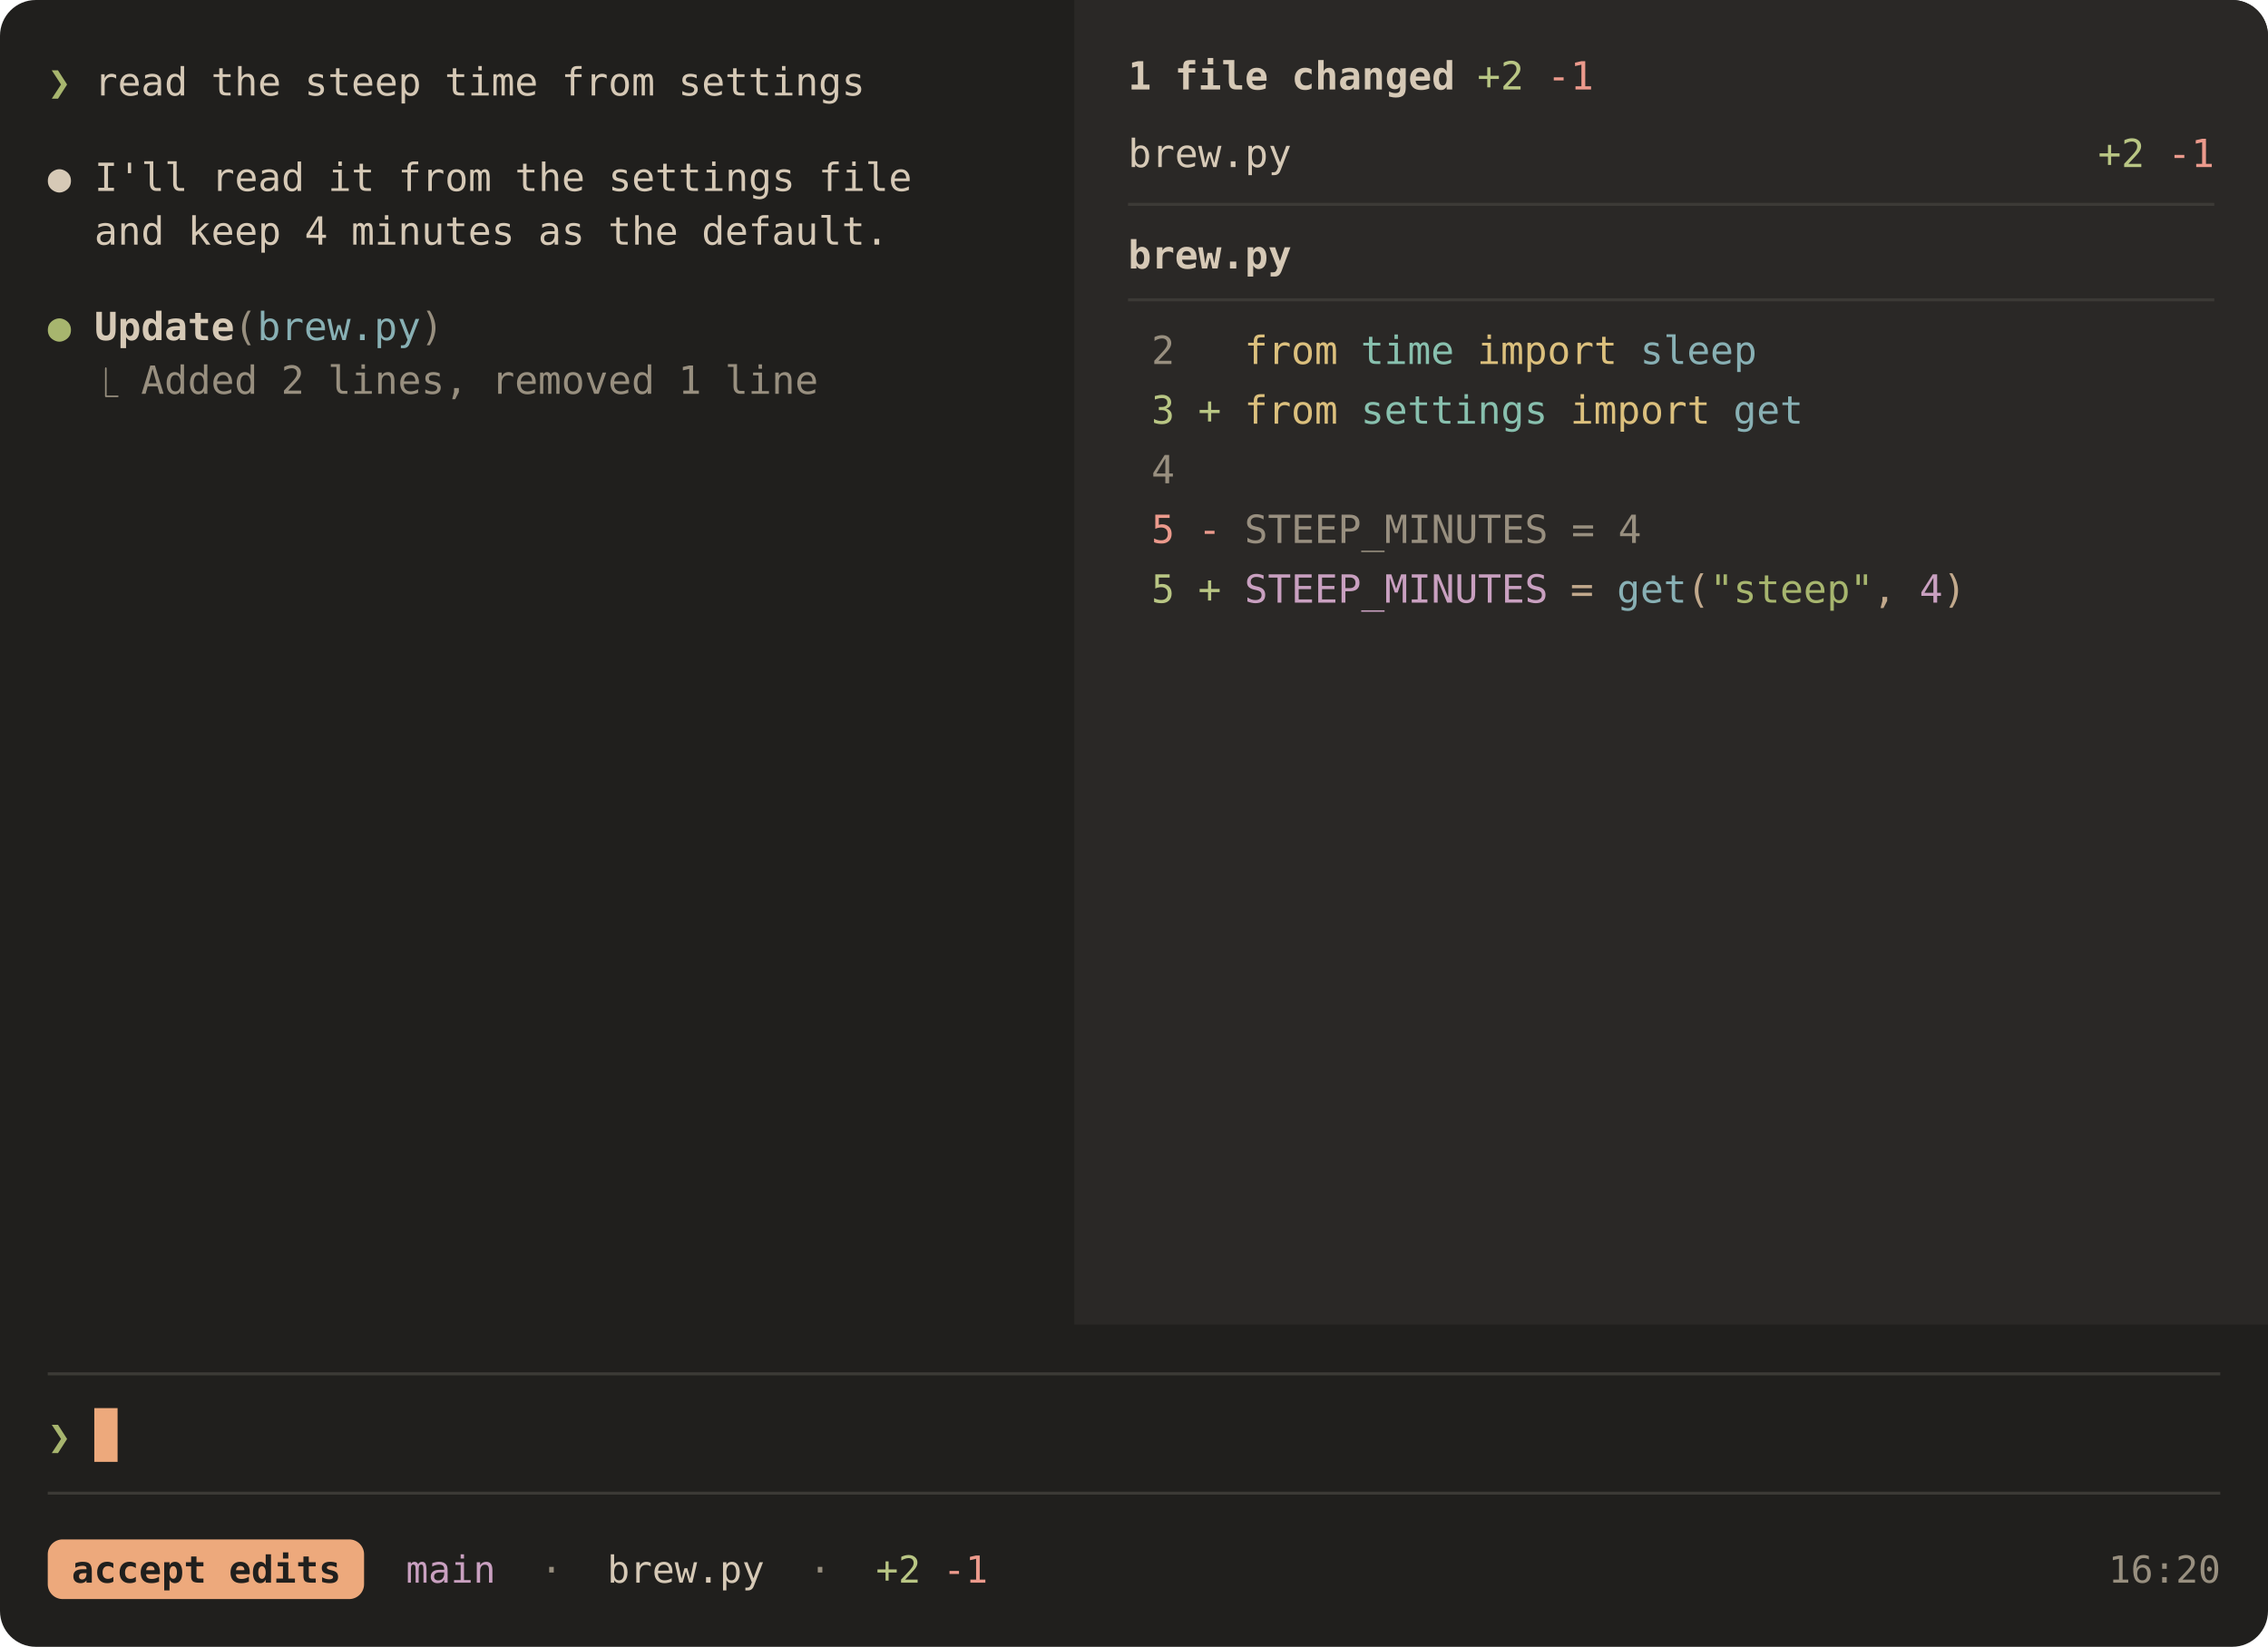
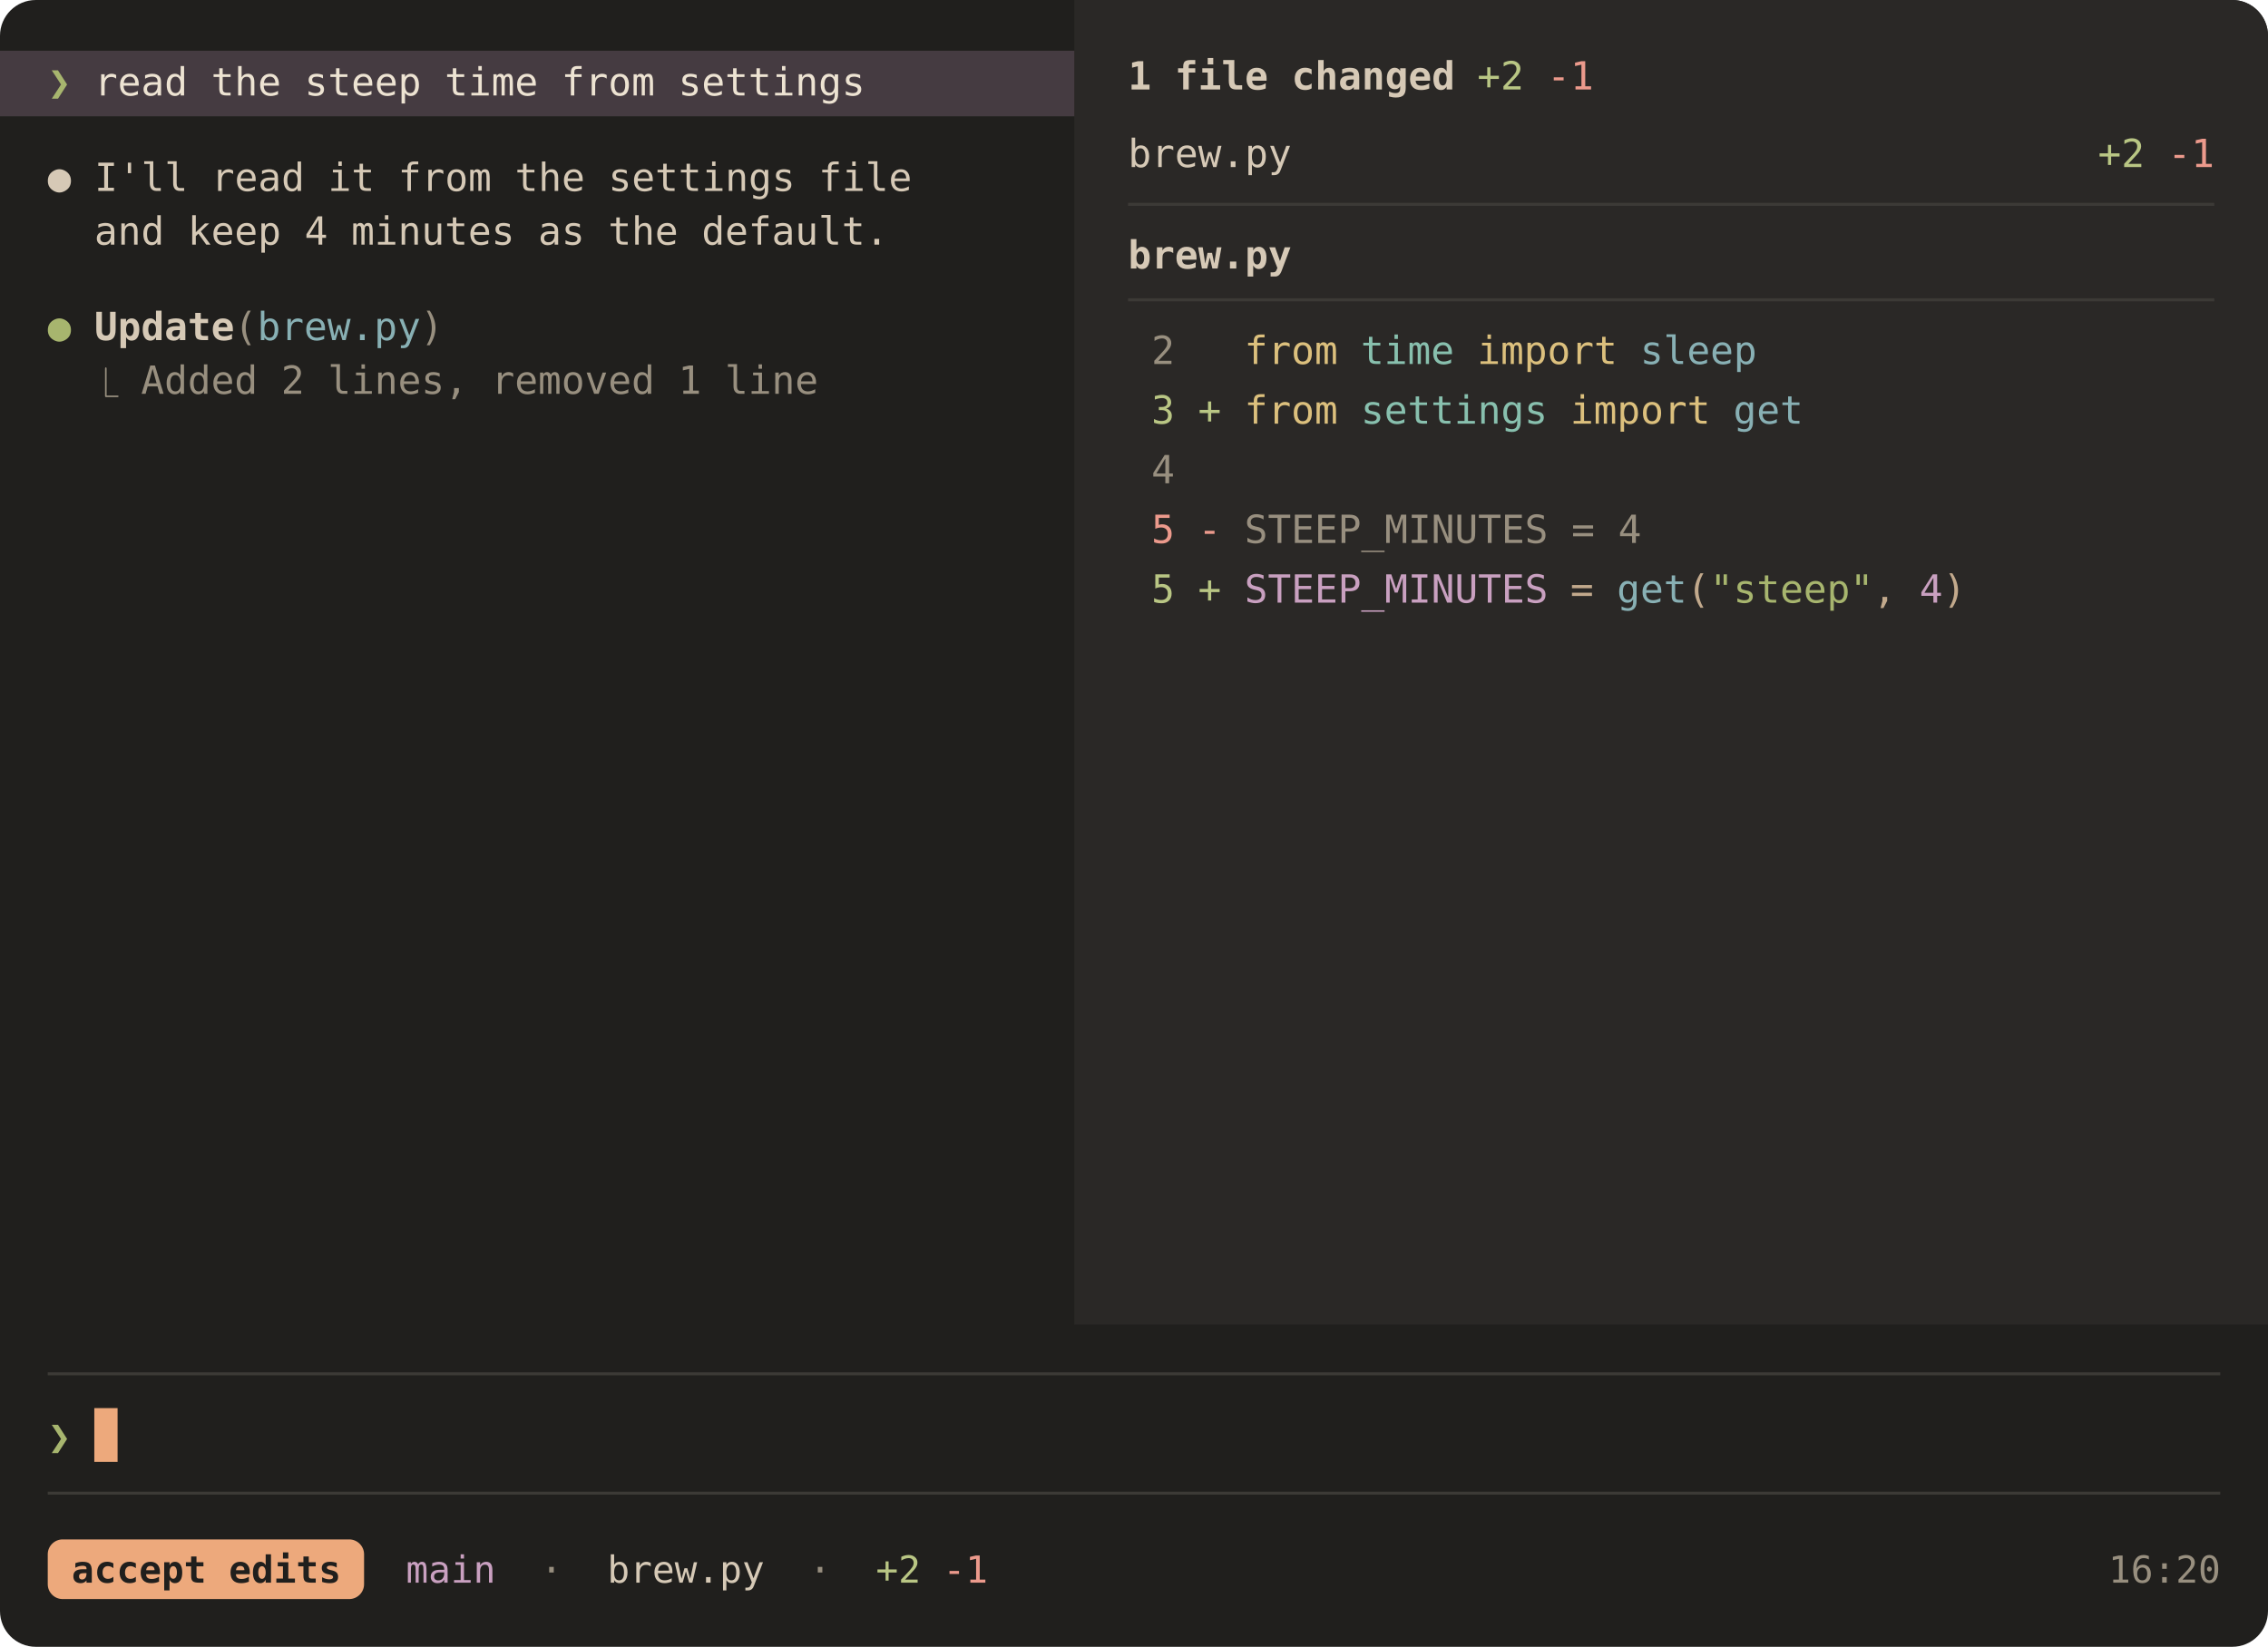
<svg xmlns="http://www.w3.org/2000/svg" width="760.0" height="552.0" viewBox="0 0 760.0 552.0" font-family="ui-monospace, Menlo, Consolas, monospace" font-size="13">
  <clipPath id="card">
    <rect width="760.0" height="552.0" rx="12" />
  </clipPath>
  <g clip-path="url(#card)">
    <rect x="0.0" y="0.0" width="760.0" height="552.0" fill="#201F1D" />
    <rect x="360.0" y="0.0" width="400.0" height="444.0" fill="#2A2826" />
+     <rect x="0.0" y="17.0" width="360.0" height="22.0" fill="#453B41" />
    <text y="32.0" xml:space="preserve">
      <tspan x="16.0" fill="#A7B56E">❯ </tspan>
-       <tspan x="31.6" fill="#D6C9B6">read the steep time from settings</tspan>
+       <tspan x="31.6" fill="#EDE3D2">read the steep time from settings</tspan>
    </text>
    <text y="64.0" xml:space="preserve">
      <tspan x="16.0" fill="#D6C9B6">● I'll read it from the settings file</tspan>
    </text>
    <text y="82.0" xml:space="preserve">
      <tspan x="31.6" fill="#D6C9B6">and keep 4 minutes as the default.</tspan>
    </text>
    <text y="114.0" xml:space="preserve">
      <tspan x="16.0" fill="#A7B56E">● </tspan>
      <tspan x="31.6" fill="#D6C9B6" font-weight="600">Update</tspan>
      <tspan x="78.4" fill="#988F7F">(</tspan>
      <tspan x="86.2" fill="#88B0B4">brew.py</tspan>
      <tspan x="140.8" fill="#988F7F">)</tspan>
    </text>
    <text y="132.0" xml:space="preserve">
      <tspan x="31.6" fill="#988F7F">⎿ Added 2 lines, removed 1 line</tspan>
    </text>
    <rect x="16.0" y="460.0" width="728.0" height="1.0" fill="#3C3A36" />
    <text y="486.0" xml:space="preserve">
      <tspan x="16.0" fill="#A7B56E">❯</tspan>
    </text>
    <rect x="31.6" y="472.0" width="7.8" height="18.0" fill="#EDA97C" />
    <rect x="16.0" y="500.0" width="728.0" height="1.0" fill="#3C3A36" />
    <rect x="16.0" y="516.0" width="106.0" height="20.0" rx="5" fill="#EDA97C" />
    <text y="530.5" font-size="12.5" xml:space="preserve">
      <tspan x="24.0" fill="#201F1D" font-weight="600">accept edits</tspan>
    </text>
    <text y="530.5" font-size="12.5" xml:space="preserve">
      <tspan x="136.0" fill="#C9A0C0">main</tspan>
      <tspan x="166.0" fill="#988F7F">  ·  </tspan>
      <tspan x="203.5" fill="#D6C9B6">brew.py</tspan>
      <tspan x="256.0" fill="#988F7F">  ·  </tspan>
      <tspan x="293.5" fill="#B9C684">+2</tspan>
      <tspan x="308.5" fill="#988F7F"> </tspan>
      <tspan x="316.0" fill="#EC9A8C">-1</tspan>
    </text>
    <text y="530.5" font-size="12.5" xml:space="preserve">
      <tspan x="706.5" fill="#988F7F">16:20</tspan>
    </text>
    <text y="30.0" xml:space="preserve">
      <tspan x="378.0" fill="#D6C9B6" font-weight="600">1 file changed</tspan>
      <tspan x="487.2" fill="#D6C9B6"> </tspan>
      <tspan x="495.0" fill="#B9C684">+2</tspan>
      <tspan x="510.6" fill="#D6C9B6"> </tspan>
      <tspan x="518.4" fill="#EC9A8C">-1</tspan>
    </text>
    <text y="56.0" xml:space="preserve">
      <tspan x="378.0" fill="#D6C9B6">brew.py</tspan>
    </text>
    <text y="56.0" xml:space="preserve">
      <tspan x="703.0" fill="#B9C684">+2</tspan>
      <tspan x="718.6" fill="#D6C9B6"> </tspan>
      <tspan x="726.4" fill="#EC9A8C">-1</tspan>
    </text>
    <rect x="378.0" y="68.0" width="364.0" height="1.0" fill="#3C3A36" />
    <text y="90.0" xml:space="preserve">
      <tspan x="378.0" fill="#D6C9B6" font-weight="600">brew.py</tspan>
    </text>
    <rect x="378.0" y="100.0" width="364.0" height="1.0" fill="#3C3A36" />
    <text y="122.0" xml:space="preserve">
      <tspan x="378.0" fill="#988F7F"> 2</tspan>
      <tspan x="393.6" fill="#988F7F">  </tspan>
    </text>
    <text y="122.0" xml:space="preserve">
      <tspan x="417.0" fill="#DCC07D">from</tspan>
      <tspan x="448.2" fill="#D6C9B6"> </tspan>
      <tspan x="456.0" fill="#88C0AE">time</tspan>
      <tspan x="487.2" fill="#D6C9B6"> </tspan>
      <tspan x="495.0" fill="#DCC07D">import</tspan>
      <tspan x="541.8" fill="#D6C9B6"> </tspan>
      <tspan x="549.6" fill="#88B0B4">sleep</tspan>
    </text>
    <text y="142.0" xml:space="preserve">
      <tspan x="378.0" fill="#B9C684"> 3</tspan>
      <tspan x="393.6" fill="#B9C684"> +</tspan>
    </text>
    <text y="142.0" xml:space="preserve">
      <tspan x="417.0" fill="#DCC07D">from</tspan>
      <tspan x="448.2" fill="#D6C9B6"> </tspan>
      <tspan x="456.0" fill="#88C0AE">settings</tspan>
      <tspan x="518.4" fill="#D6C9B6"> </tspan>
      <tspan x="526.2" fill="#DCC07D">import</tspan>
      <tspan x="573.0" fill="#D6C9B6"> </tspan>
      <tspan x="580.8" fill="#88B0B4">get</tspan>
    </text>
    <text y="162.0" xml:space="preserve">
      <tspan x="378.0" fill="#988F7F"> 4</tspan>
      <tspan x="393.6" fill="#988F7F">  </tspan>
    </text>
    <text y="182.0" xml:space="preserve">
      <tspan x="378.0" fill="#EC9A8C"> 5</tspan>
      <tspan x="393.6" fill="#EC9A8C"> -</tspan>
    </text>
    <text y="182.0" xml:space="preserve">
      <tspan x="417.0" fill="#988F7F">STEEP_MINUTES = 4</tspan>
    </text>
    <text y="202.0" xml:space="preserve">
      <tspan x="378.0" fill="#B9C684"> 5</tspan>
      <tspan x="393.6" fill="#B9C684"> +</tspan>
    </text>
    <text y="202.0" xml:space="preserve">
      <tspan x="417.0" fill="#C9A0C0">STEEP_MINUTES</tspan>
      <tspan x="518.4" fill="#D6C9B6"> </tspan>
      <tspan x="526.2" fill="#C2A98C">=</tspan>
      <tspan x="534.0" fill="#D6C9B6"> </tspan>
      <tspan x="541.8" fill="#88B0B4">get</tspan>
      <tspan x="565.2" fill="#C2A98C">(</tspan>
      <tspan x="573.0" fill="#A7B56E">"steep"</tspan>
      <tspan x="627.6" fill="#C2A98C">,</tspan>
      <tspan x="635.4" fill="#D6C9B6"> </tspan>
      <tspan x="643.2" fill="#C9A0C0">4</tspan>
      <tspan x="651.0" fill="#C2A98C">)</tspan>
    </text>
  </g>
</svg>
